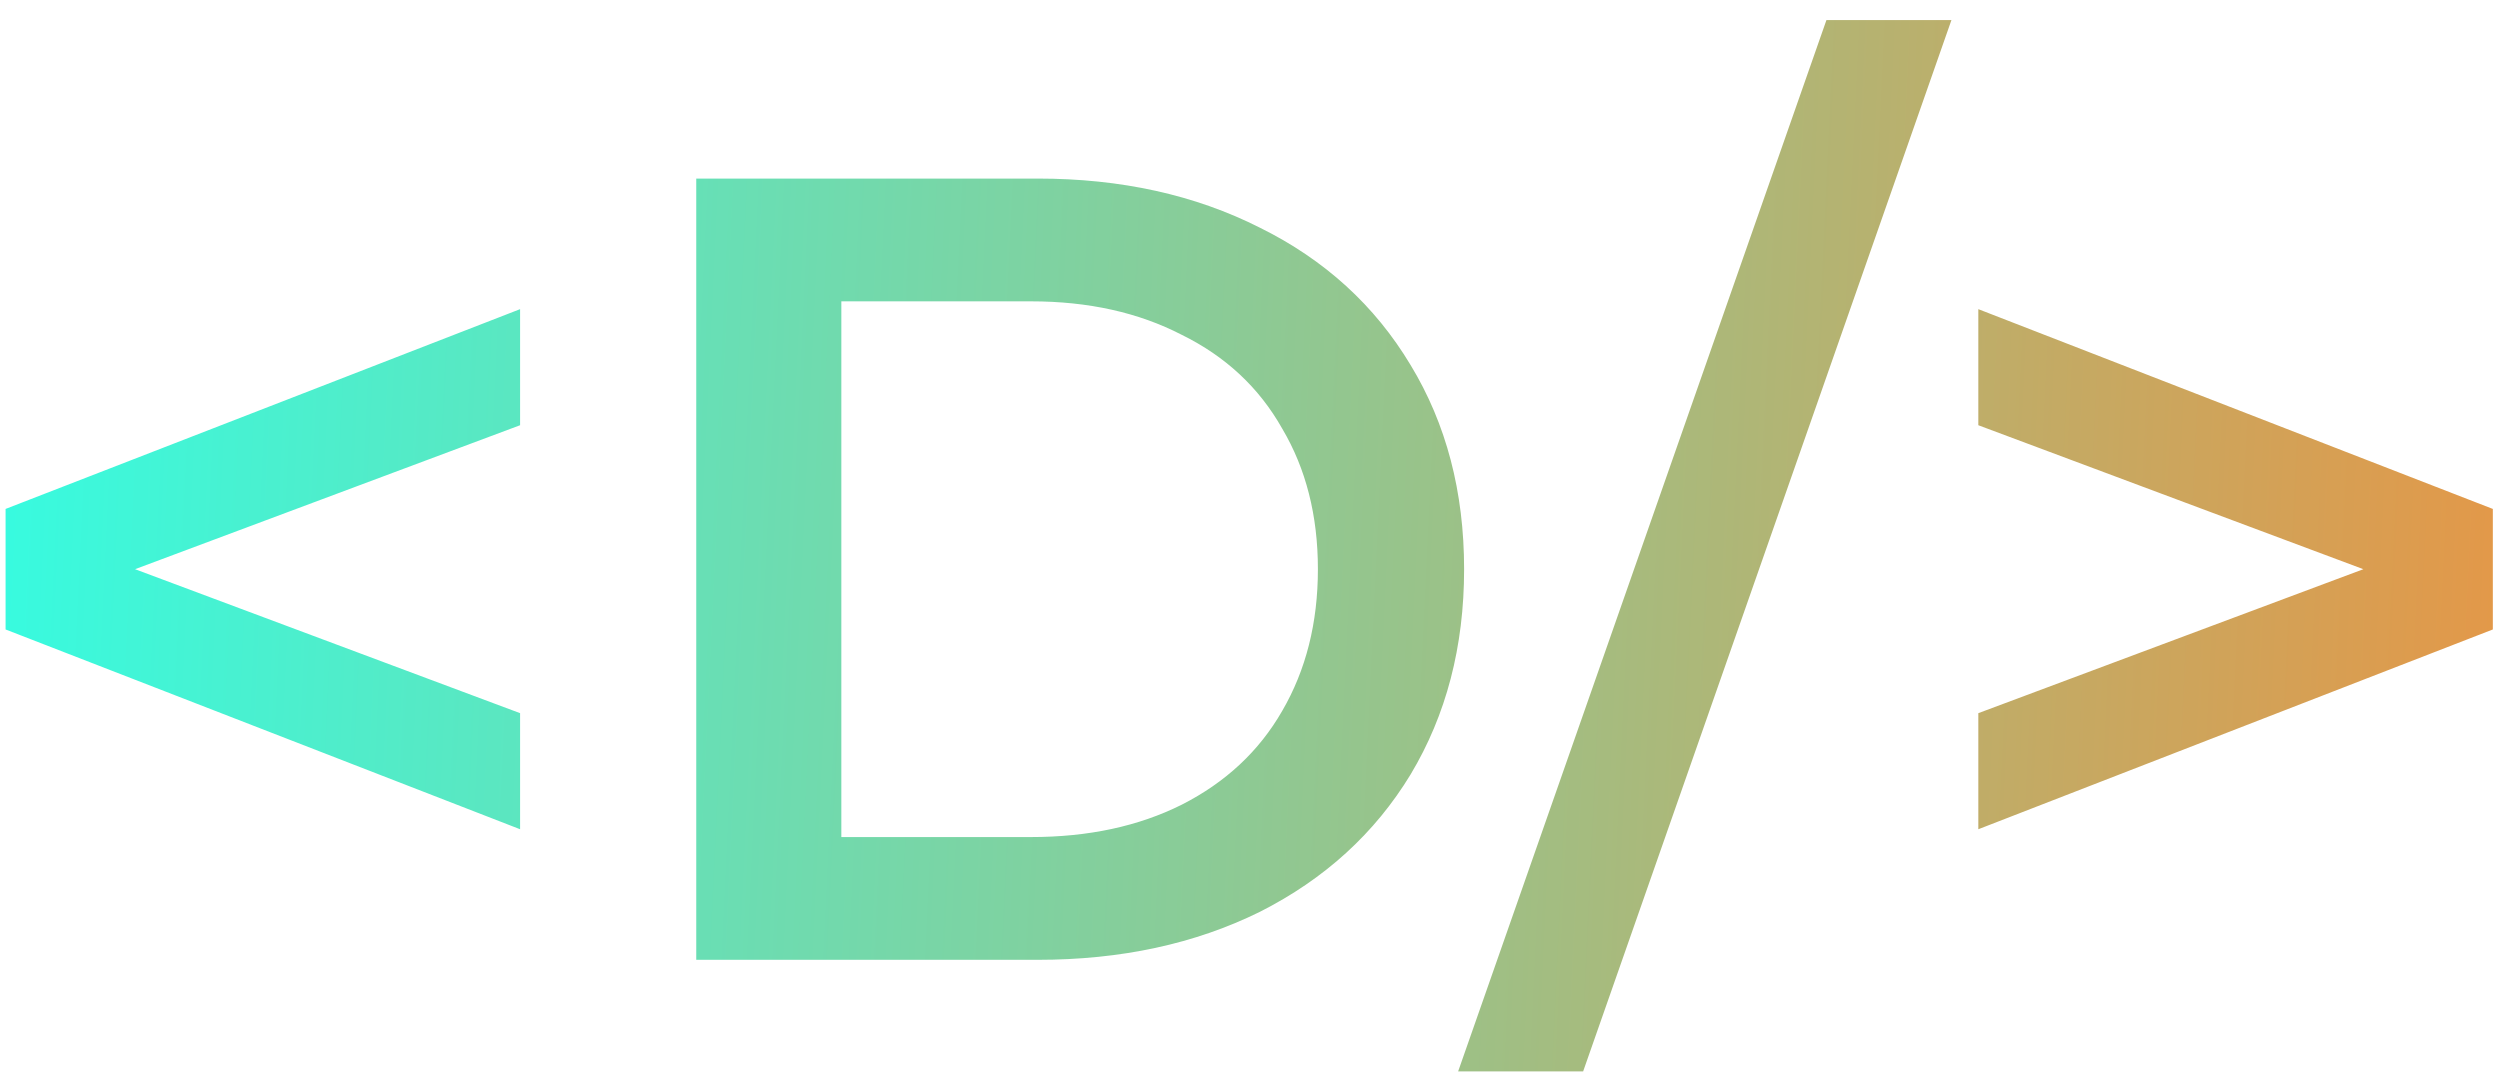
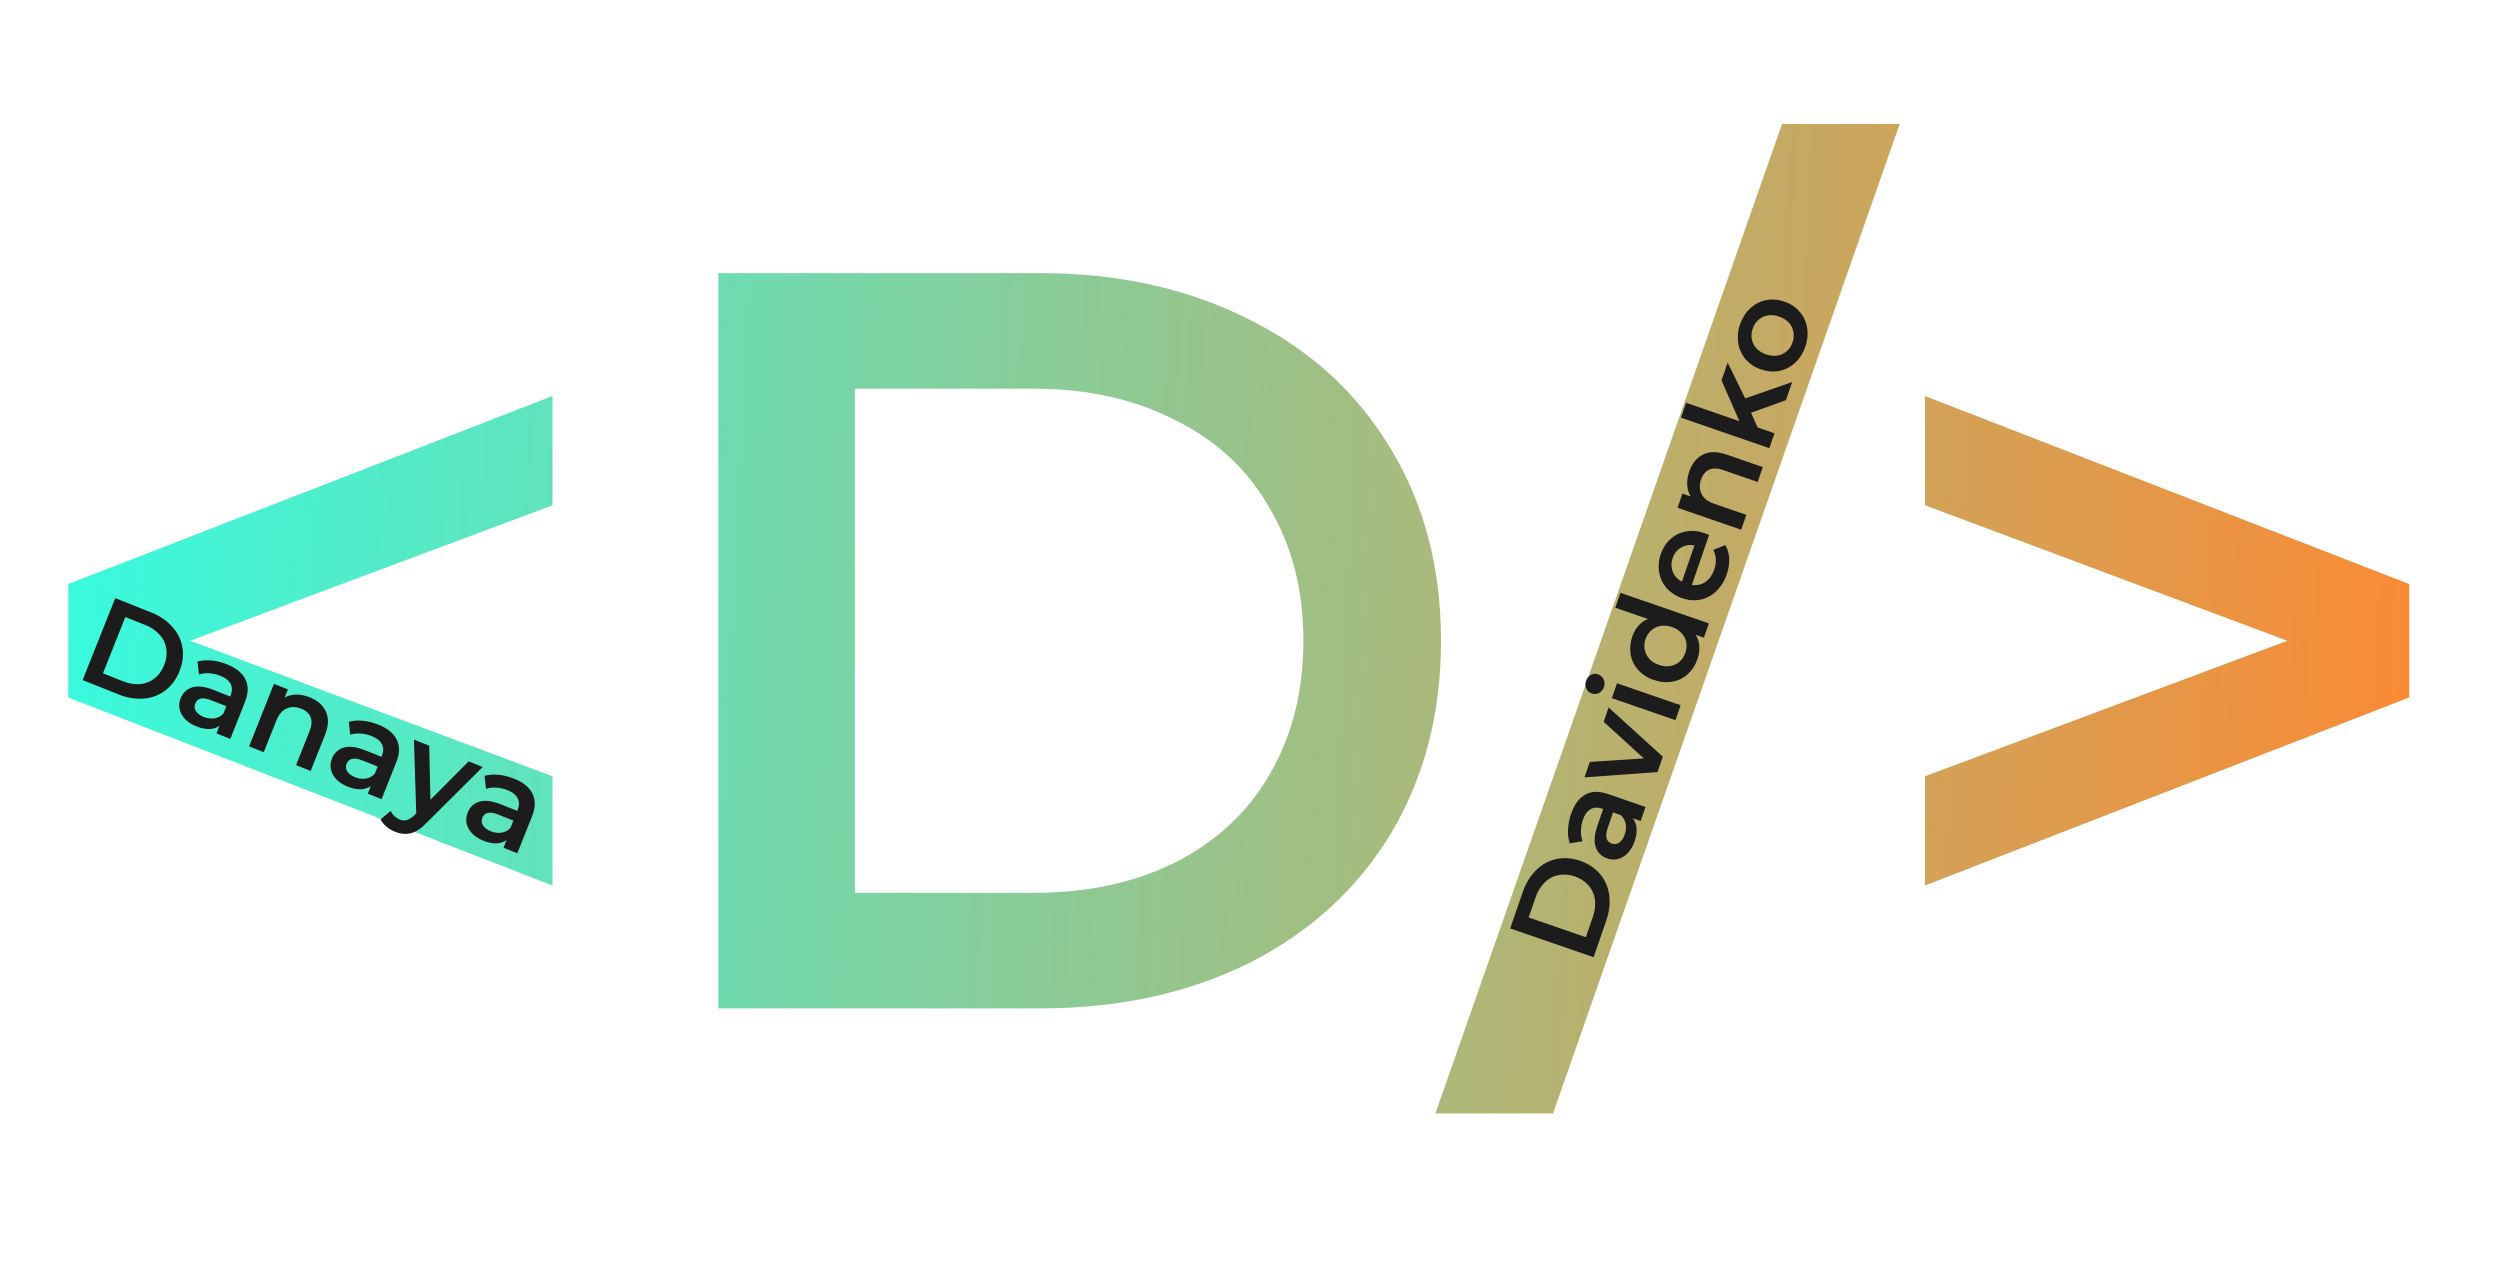
- <svg xmlns="http://www.w3.org/2000/svg" width="112" height="48" fill="none">
-   <path d="M23.3 19.05L6.05 25.5l17.25 6.45v5.2L.25 28.2v-5.4l23.05-8.95v5.2zM31.192 8h15.3c3.733 0 7.05.733 9.95 2.2 2.9 1.433 5.15 3.483 6.75 6.15 1.6 2.633 2.4 5.683 2.4 9.15 0 3.467-.8 6.533-2.4 9.2-1.6 2.633-3.85 4.683-6.75 6.15-2.9 1.433-6.217 2.15-9.95 2.15h-15.3V8zm15 29.5c2.567 0 4.817-.483 6.75-1.45 1.967-1 3.467-2.4 4.5-4.2 1.067-1.833 1.6-3.95 1.6-6.35 0-2.4-.533-4.5-1.6-6.3-1.033-1.833-2.533-3.233-4.5-4.2-1.933-1-4.183-1.5-6.75-1.5h-8.5v24h8.5zM81.824.9h5.6L70.924 48h-5.6L81.824.9zm29.855 21.9v5.4l-23.05 8.95v-5.2l17.25-6.45-17.25-6.45v-5.2l23.05 8.95z" fill="url(#paint0_linear)" />
+ <svg xmlns="http://www.w3.org/2000/svg" width="119" height="61" fill="none">
+   <path d="M26.3 24.05L9.05 30.5l17.25 6.45v5.2L3.25 33.2v-5.4l23.05-8.95v5.2zM34.192 13h15.3c3.733 0 7.05.733 9.95 2.2 2.9 1.433 5.15 3.483 6.75 6.15 1.6 2.633 2.4 5.683 2.4 9.15 0 3.467-.8 6.533-2.4 9.2-1.6 2.633-3.85 4.683-6.75 6.15-2.9 1.433-6.217 2.15-9.95 2.15h-15.3V13zm15 29.5c2.567 0 4.817-.483 6.75-1.45 1.967-1 3.467-2.4 4.5-4.2 1.067-1.833 1.6-3.95 1.6-6.35 0-2.4-.533-4.5-1.6-6.3-1.033-1.833-2.533-3.233-4.5-4.2-1.933-1-4.183-1.5-6.75-1.5h-8.5v24h8.5zM84.824 5.9h5.6L73.924 53h-5.6l16.5-47.1zm29.855 21.9v5.4l-23.05 8.95v-5.2l17.25-6.45-17.25-6.45v-5.2l23.05 8.95z" fill="url(#paint0_linear)" />
+   <path d="M5.487 28.47l1.705.68a2.61 2.61 0 0 1 1.012.687c.26.288.42.617.48.985.06.364.014.74-.14 1.127-.153.386-.379.692-.676.919a1.958 1.958 0 0 1-1.025.386 2.662 2.662 0 0 1-1.205-.203l-1.706-.679 1.555-3.902zm.362 3.955c.286.114.558.16.817.138.263-.024.493-.114.688-.268.2-.157.354-.37.46-.637.107-.268.14-.526.102-.774a1.222 1.222 0 0 0-.316-.668 1.739 1.739 0 0 0-.685-.467l-.948-.377-1.066 2.675.948.378zm4.958-.802c.438.174.73.413.877.717.15.301.142.664-.027 1.087l-.695 1.745-.657-.262.144-.362a.889.889 0 0 1-.488.154 1.552 1.552 0 0 1-.608-.126 1.54 1.54 0 0 1-.541-.345 1.025 1.025 0 0 1-.264-.473.895.895 0 0 1 .05-.516.843.843 0 0 1 .551-.523c.266-.084.613-.04 1.04.13l.77.306.017-.044c.083-.208.083-.393.001-.555-.078-.16-.24-.29-.485-.387a1.751 1.751 0 0 0-.527-.12 1.309 1.309 0 0 0-.493.056l-.072-.616c.204-.057.428-.073.672-.05.245.025.49.086.735.183zM9.7 34.127a.97.97 0 0 0 .509.067.712.712 0 0 0 .427-.23l.138-.346-.72-.286c-.4-.16-.654-.108-.759.156a.382.382 0 0 0 .03.36c.072.115.196.208.375.279zm5.044-.936c.376.15.633.379.772.688.14.31.124.68-.048 1.111l-.68 1.706-.696-.277.644-1.617c.103-.26.12-.48.049-.658-.07-.183-.218-.32-.444-.41-.257-.102-.49-.105-.701-.008-.21.093-.372.285-.487.575l-.6 1.505-.697-.278 1.186-2.976.663.264-.153.384c.17-.091.357-.137.56-.139.202 0 .413.043.632.13zm3.264 1.3c.439.175.731.414.877.717.151.302.143.664-.026 1.088l-.695 1.745-.658-.262.145-.363a.889.889 0 0 1-.488.155 1.55 1.55 0 0 1-.609-.126 1.54 1.54 0 0 1-.54-.345 1.025 1.025 0 0 1-.264-.473.896.896 0 0 1 .05-.516.843.843 0 0 1 .551-.523c.266-.084.612-.04 1.04.13l.769.306.018-.045c.083-.208.083-.393.001-.554-.078-.16-.24-.29-.485-.387a1.749 1.749 0 0 0-.527-.12 1.309 1.309 0 0 0-.494.055l-.07-.616c.203-.057.426-.073.67-.049.245.024.49.085.735.183zm-1.107 2.504a.97.97 0 0 0 .51.067.712.712 0 0 0 .427-.23l.138-.345-.72-.287c-.4-.16-.654-.108-.759.156a.382.382 0 0 0 .03.361c.071.114.196.207.374.278zm6.075-.486l-2.674 2.66c-.259.272-.507.436-.745.492-.239.06-.49.037-.754-.068a1.493 1.493 0 0 1-.412-.248 1.046 1.046 0 0 1-.276-.343l.482-.401a.826.826 0 0 0 .431.41.499.499 0 0 0 .339.025.884.884 0 0 0 .35-.229l.096-.097-.109-3.505.725.289.06 2.575 1.819-1.827.668.267zm1.494.556c.438.174.73.413.877.717.15.301.142.664-.027 1.088l-.695 1.744-.657-.262.144-.362a.889.889 0 0 1-.488.154 1.552 1.552 0 0 1-.608-.126 1.54 1.54 0 0 1-.541-.344 1.024 1.024 0 0 1-.264-.474.895.895 0 0 1 .05-.515.843.843 0 0 1 .551-.524c.266-.083.613-.04 1.04.13l.77.307.017-.045c.083-.208.083-.393.002-.555-.079-.16-.24-.29-.486-.387a1.752 1.752 0 0 0-.527-.12 1.309 1.309 0 0 0-.493.056l-.072-.616c.204-.057.428-.073.672-.05.245.025.49.086.735.184zm-1.107 2.504a.97.97 0 0 0 .509.067.713.713 0 0 0 .427-.23l.138-.346-.719-.286c-.401-.16-.655-.108-.76.156a.382.382 0 0 0 .031.36c.07.115.195.208.374.279zM71.885 44.193l.6-1.735c.146-.424.359-.771.639-1.043.276-.273.597-.448.962-.525.361-.078.738-.05 1.132.086.393.136.71.347.95.633.235.284.38.62.432 1.006.05.385 0 .79-.145 1.213l-.6 1.736-3.97-1.371zm3.934-.546c.1-.291.134-.566.1-.823a1.269 1.269 0 0 0-.3-.675 1.487 1.487 0 0 0-.658-.43 1.456 1.456 0 0 0-.777-.065c-.249.045-.466.16-.653.346a1.74 1.74 0 0 0-.434.707l-.333.964 2.722.94.333-.964zm-1.032-4.915c.153-.447.379-.75.675-.91.294-.165.657-.173 1.088-.024l1.775.613-.231.669-.369-.127a.889.889 0 0 1 .177.48 1.55 1.55 0 0 1-.097.614 1.538 1.538 0 0 1-.32.556 1.025 1.025 0 0 1-.46.285.895.895 0 0 1-.518-.026.843.843 0 0 1-.548-.526c-.096-.261-.069-.61.081-1.044l.27-.783-.045-.016c-.212-.073-.396-.065-.554.025-.157.085-.278.253-.364.502a1.75 1.75 0 0 0-.095.533c-.003.18.023.344.078.49l-.612.1a1.819 1.819 0 0 1-.08-.67c.013-.244.062-.492.148-.741zm2.552.989a.97.97 0 0 0 .044-.512.712.712 0 0 0-.25-.416l-.352-.122-.252.732c-.141.408-.077.659.191.752a.382.382 0 0 0 .36-.048c.11-.076.197-.205.26-.386zm-.769-6.046l2.58 2.344-.252.732-3.477.253.254-.737 2.571-.166-1.91-1.745.234-.681zm.153-.443l.245-.709 3.028 1.045-.244.71-3.029-1.046zm-.376-.53a.488.488 0 0 1-.23.282.43.43 0 0 1-.352.025.412.412 0 0 1-.255-.234.475.475 0 0 1-.013-.366.488.488 0 0 1 .23-.282.387.387 0 0 1 .335-.031.463.463 0 0 1 .286.606zm.787-4.483l4.208 1.453-.235.68-.391-.135c.103.167.16.35.172.549.013.195-.016.396-.088.604-.1.291-.255.532-.465.722a1.476 1.476 0 0 1-.732.356c-.284.05-.58.023-.886-.083a1.715 1.715 0 0 1-.742-.479 1.477 1.477 0 0 1-.357-.732 1.706 1.706 0 0 1 .08-.855c.069-.2.166-.372.292-.515.125-.143.276-.25.453-.32l-1.554-.536.245-.709zm3.088 2.856a.983.983 0 0 0 .046-.498.91.91 0 0 0-.223-.439 1.074 1.074 0 0 0-.458-.291 1.074 1.074 0 0 0-.54-.054.868.868 0 0 0-.441.21.946.946 0 0 0-.278.418.946.946 0 0 0-.04.501.868.868 0 0 0 .218.437c.116.129.269.226.458.291.19.066.37.083.54.053a.91.91 0 0 0 .447-.207.984.984 0 0 0 .272-.42zm.925-5.695c.05.017.118.045.206.084l-.82 2.377a.887.887 0 0 0 .645-.14c.19-.133.33-.33.42-.591.115-.333.1-.645-.045-.936l.568-.23c.115.193.179.408.19.644.011.237-.028.486-.118.746a1.98 1.98 0 0 1-.502.811 1.54 1.54 0 0 1-.754.4c-.285.054-.577.03-.876-.074a1.68 1.68 0 0 1-.725-.473 1.526 1.526 0 0 1-.362-.753 1.724 1.724 0 0 1 .08-.874c.101-.295.258-.535.47-.72.21-.19.456-.308.738-.354.28-.052.576-.024.885.083zm-1.526 1.187a.908.908 0 0 0 .004.65.89.89 0 0 0 .435.467l.594-1.719a.884.884 0 0 0-.63.094.894.894 0 0 0-.403.508zm.79-4.127c.131-.381.349-.65.651-.803.303-.153.674-.154 1.112-.003l1.736.599-.245.709-1.645-.568c-.264-.091-.484-.097-.66-.018-.179.077-.308.232-.388.462-.09.261-.082.495.025.7.103.206.301.359.596.46l1.532.53-.245.708-3.029-1.045.233-.675.392.135c-.1-.166-.155-.35-.165-.552-.01-.203.022-.415.1-.639zm2.937-2.791l.317.7.8.276-.245.709-4.208-1.453.245-.709 2.54.877-.853-1.939.293-.85.834 1.703 2.236-.777-.298.862-1.66.6zm2.583-3.141c-.106.306-.267.56-.485.76-.217.2-.467.33-.75.388-.285.054-.577.03-.875-.074a1.654 1.654 0 0 1-.73-.48 1.558 1.558 0 0 1-.35-.768 1.818 1.818 0 0 1 .087-.897c.107-.31.27-.565.487-.765.217-.2.466-.328.748-.383.282-.06.573-.037.872.066.298.103.543.266.733.488.187.217.304.471.352.763a1.83 1.83 0 0 1-.09.902zm-.607-.21a.916.916 0 0 0-.038-.736c-.115-.23-.314-.394-.598-.492-.284-.098-.542-.092-.774.018a.916.916 0 0 0-.484.557.916.916 0 0 0 .037.736c.117.227.317.389.6.487.284.098.541.093.773-.013a.916.916 0 0 0 .484-.556z" fill="#1C1C1C" />
  <defs>
-     <linearGradient id="paint0_linear" x1="127.403" y1="90.659" x2="-7.8" y2="84.188" gradientUnits="userSpaceOnUse">
-       <stop stop-color="#FF8830" />
+     <linearGradient id="paint0_linear" x1="131.509" y1="95.659" x2="-4.835" y2="89.078" gradientUnits="userSpaceOnUse">
+       <stop offset=".124" stop-color="#FF8830" />
      <stop offset="1" stop-color="#30FFE6" />
    </linearGradient>
  </defs>
</svg>
